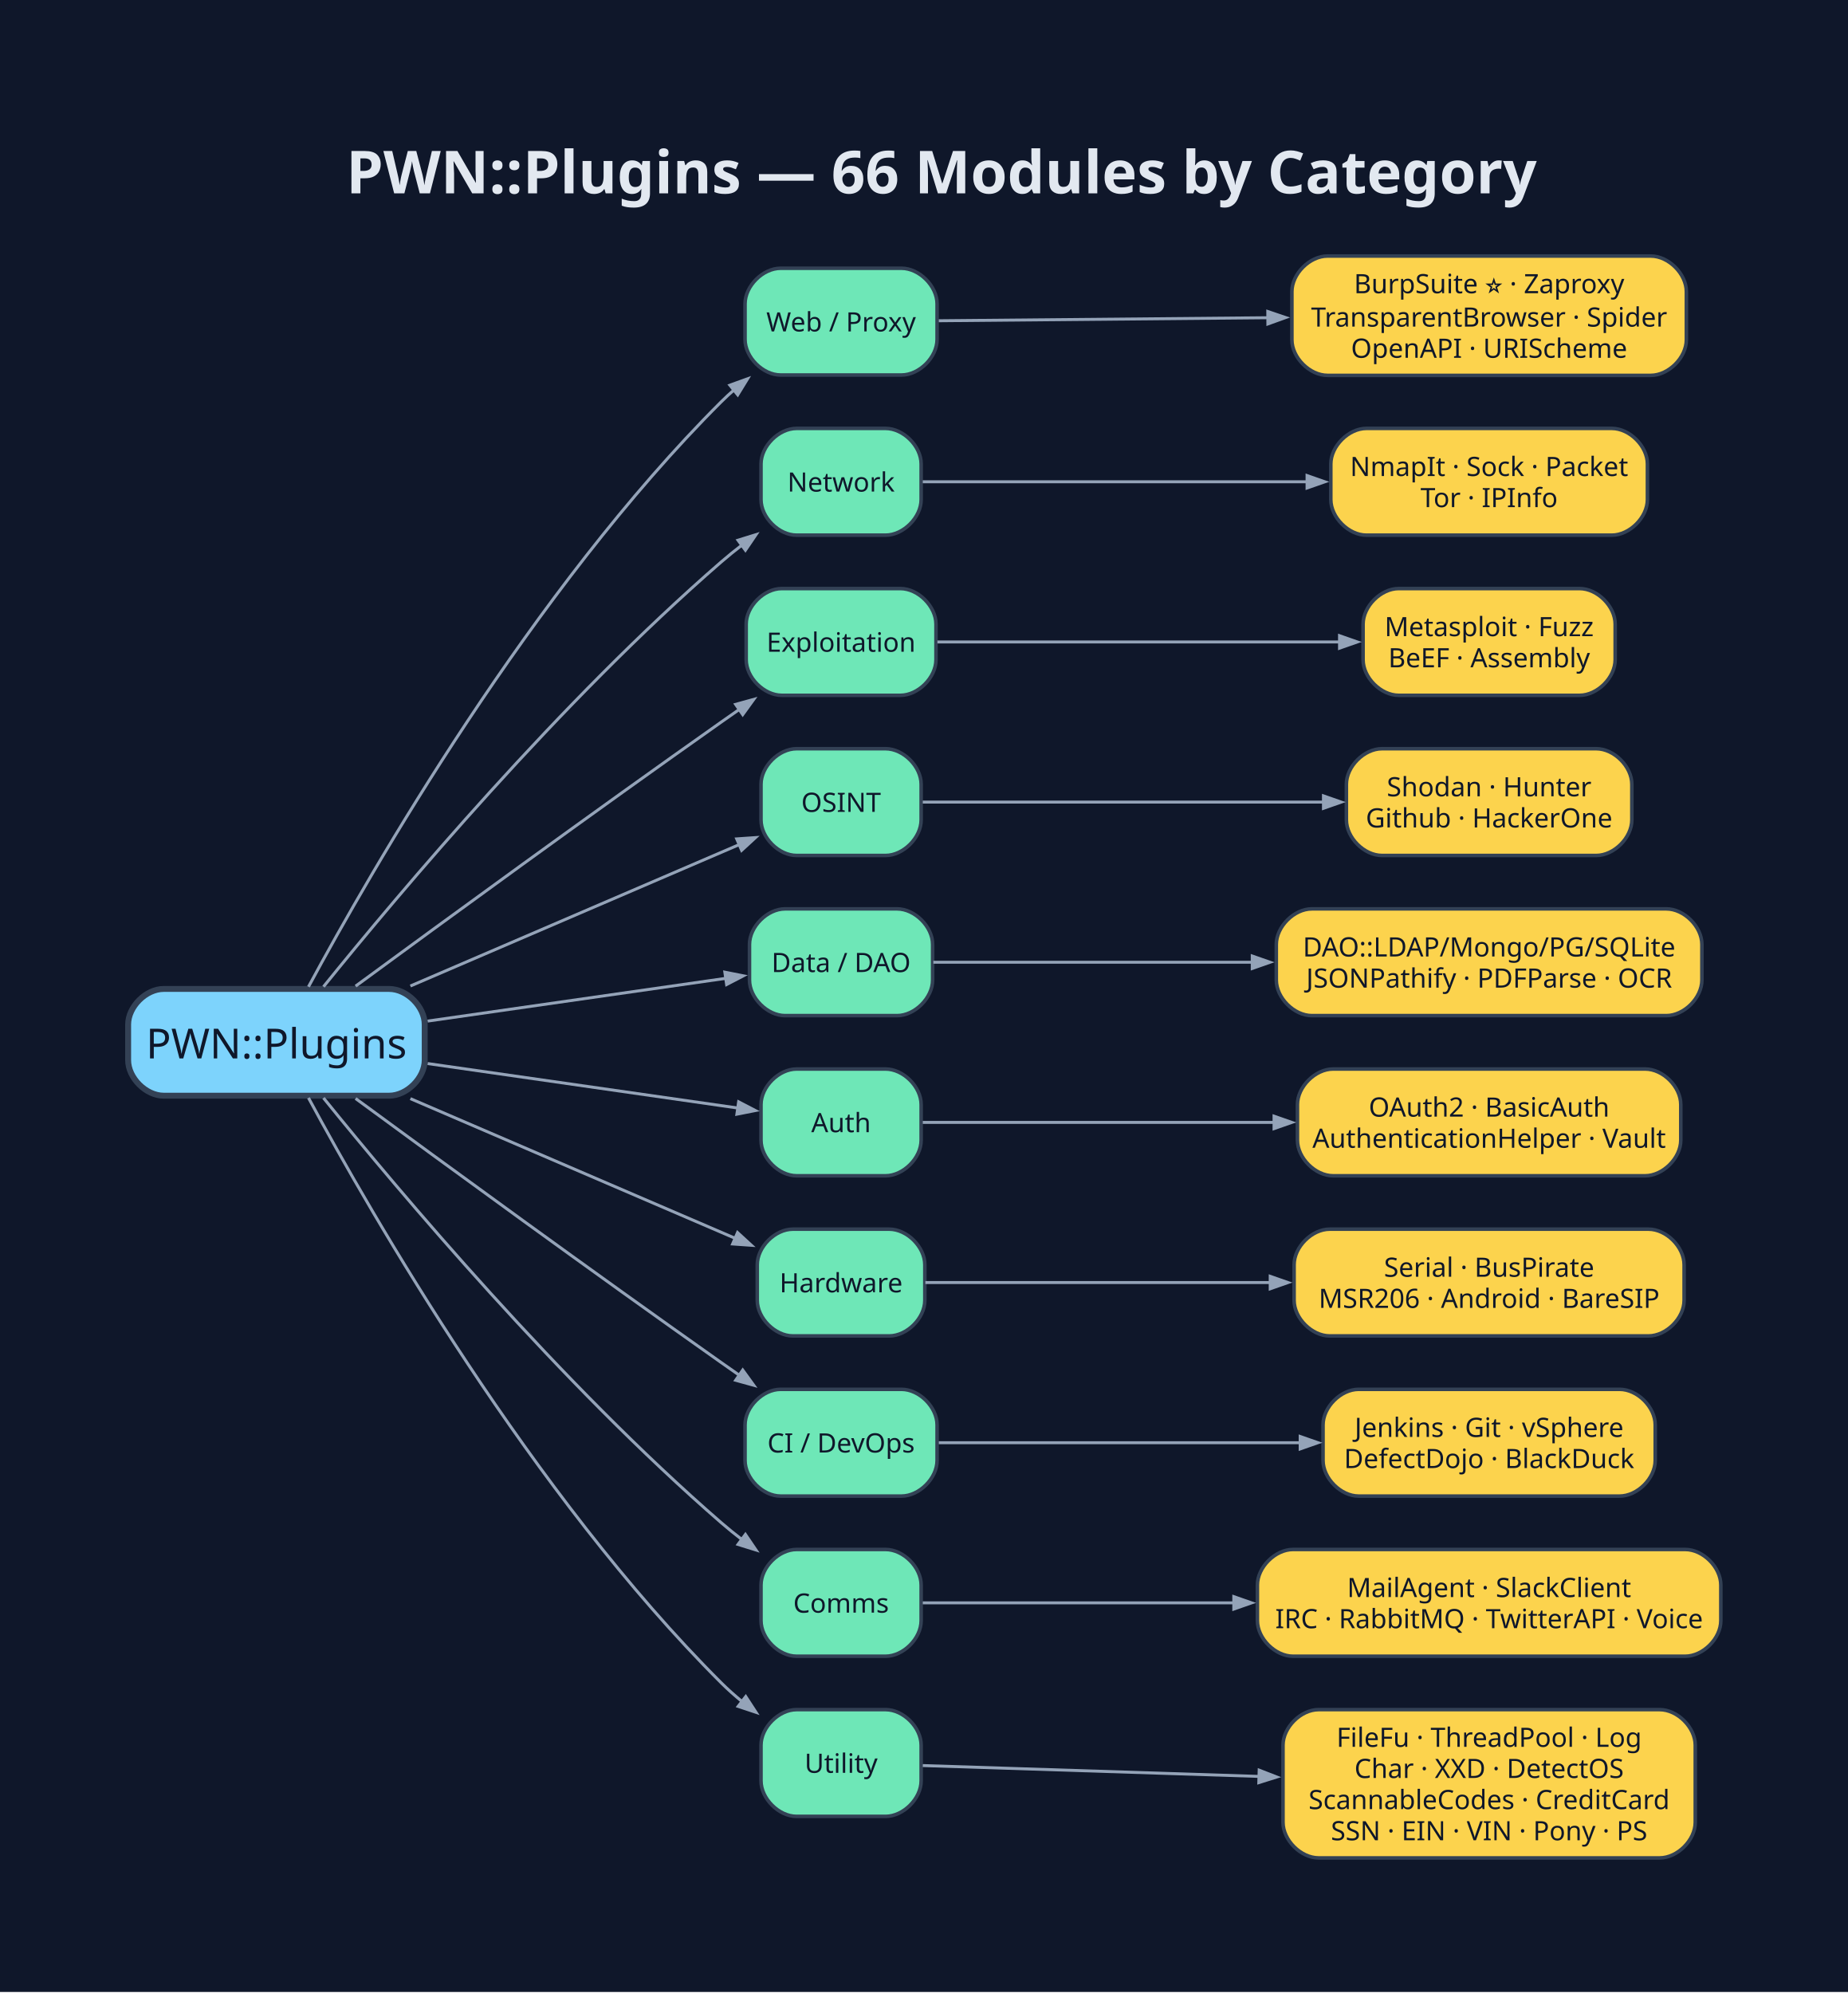
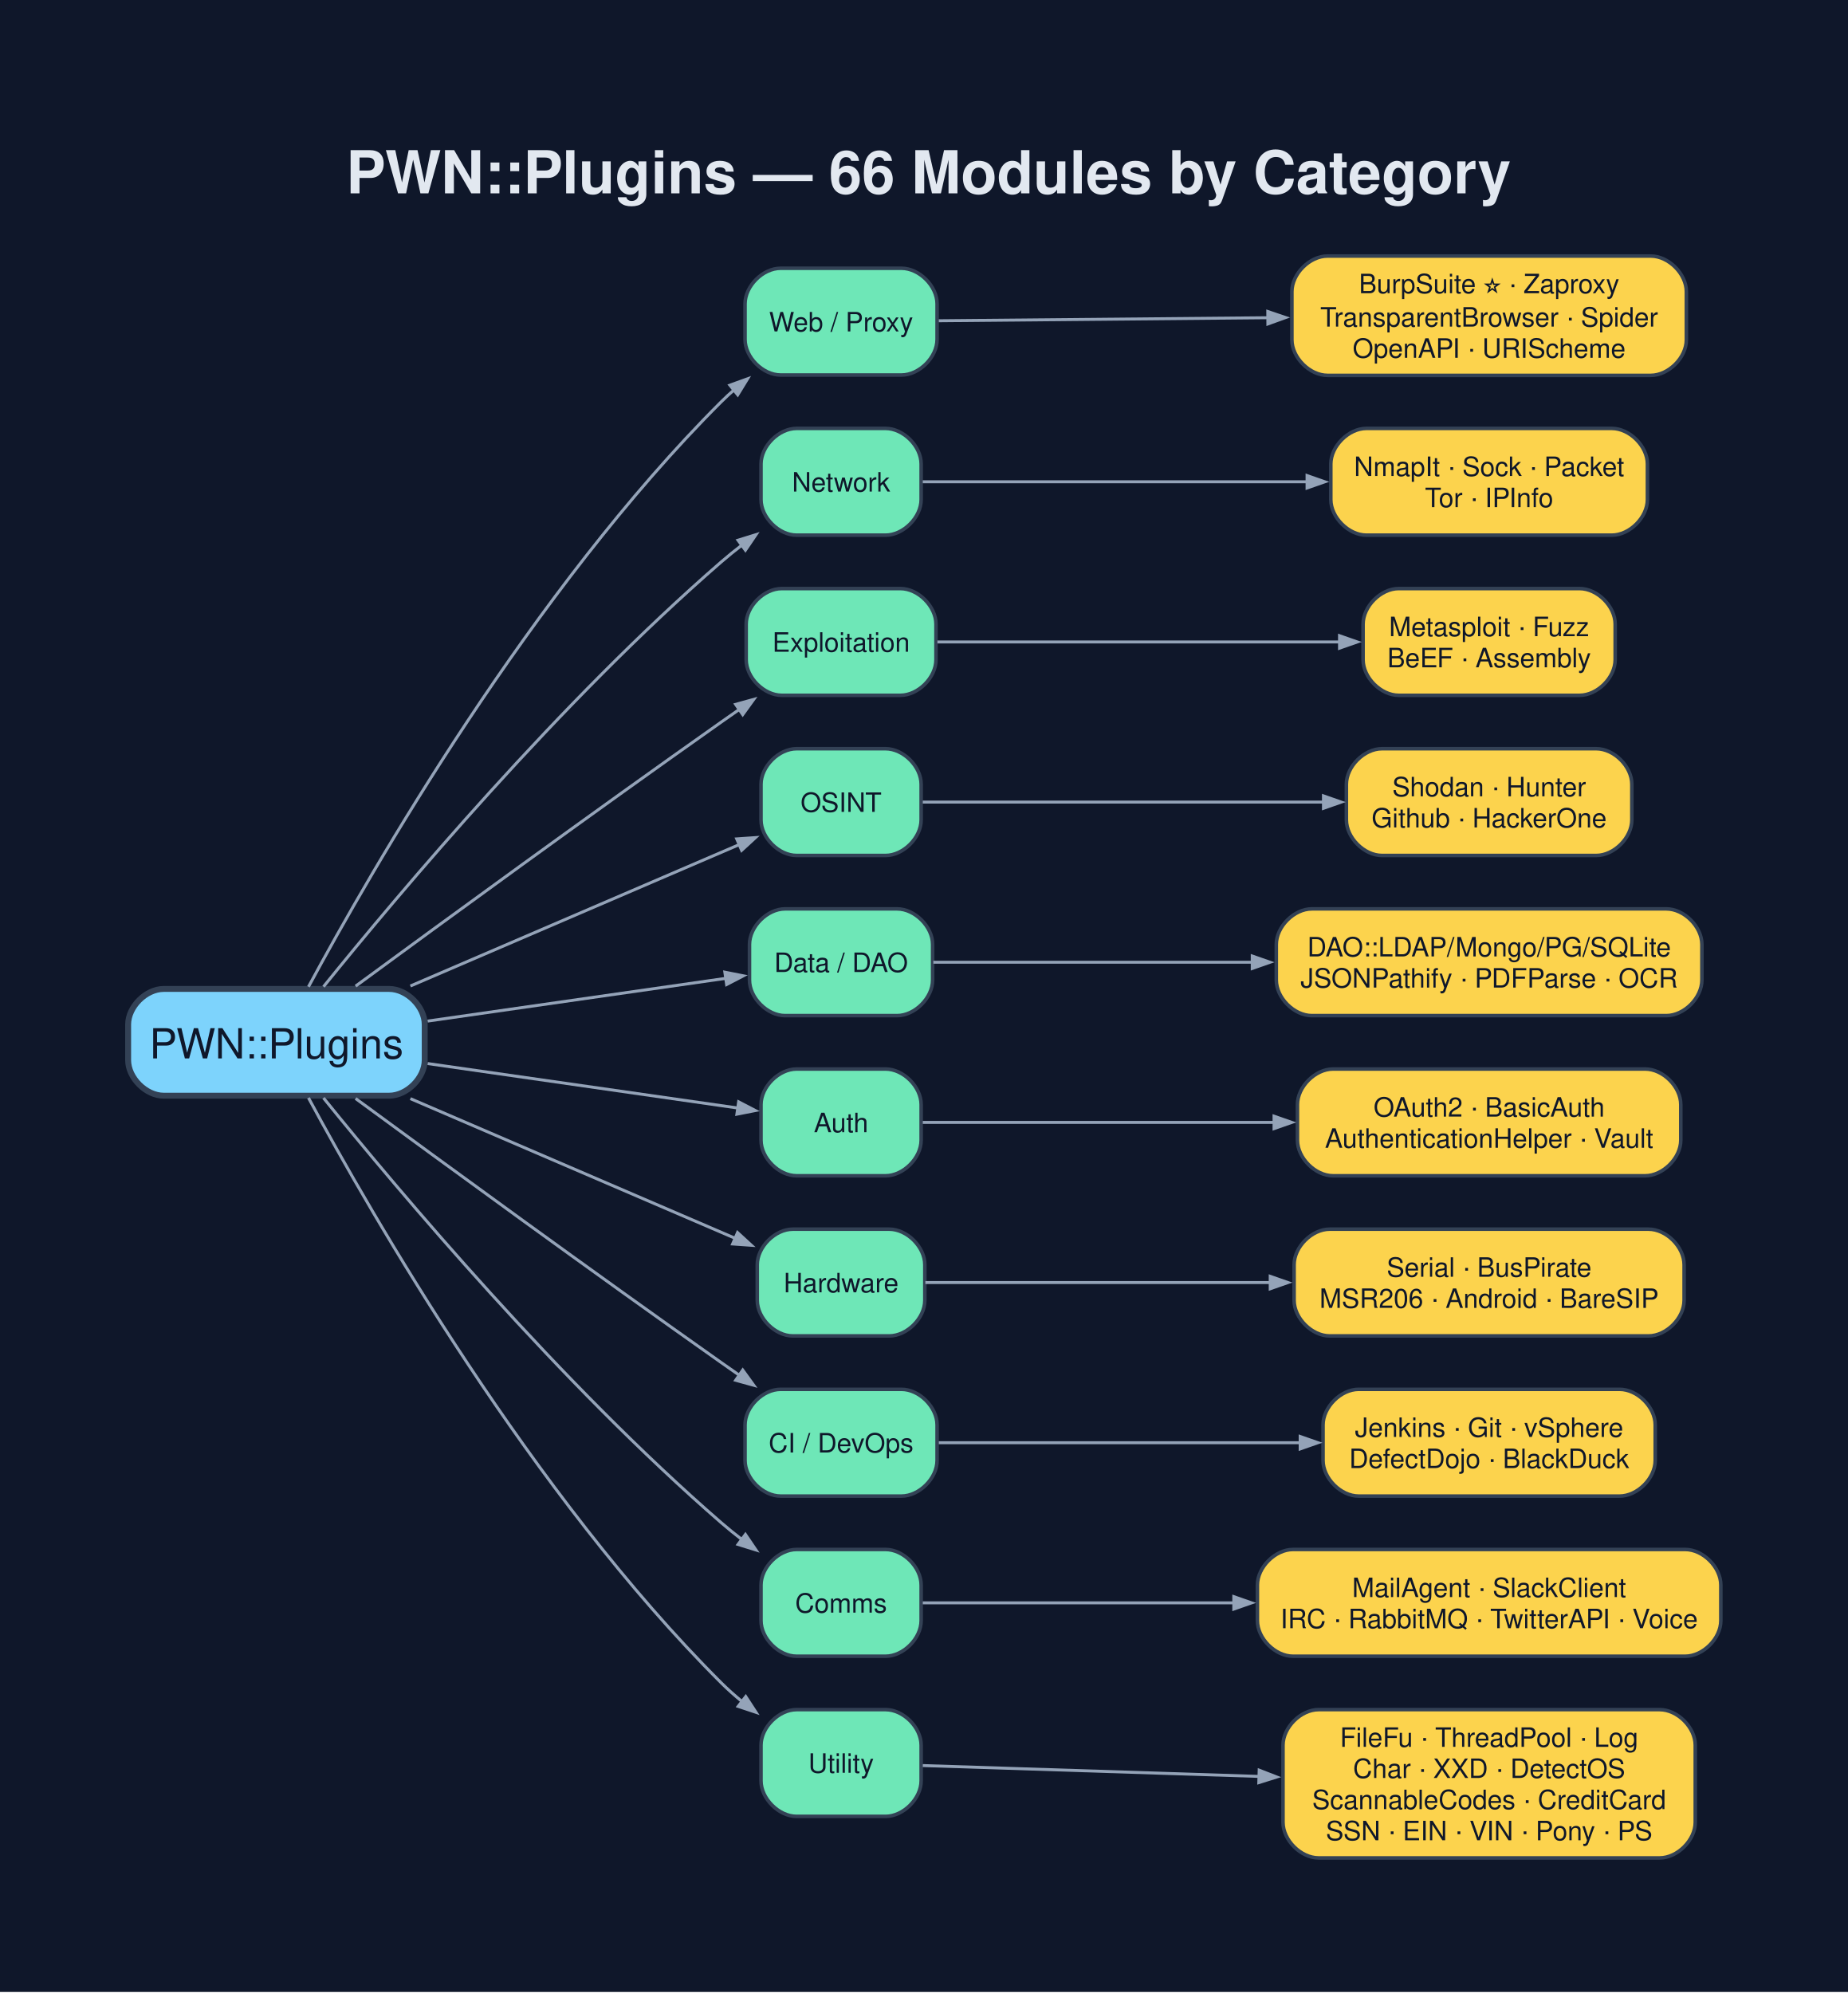
<svg xmlns="http://www.w3.org/2000/svg" width="623pt" height="672pt" viewBox="0.00 0.00 623.00 672.00">
  <g id="graph0" class="graph" transform="scale(1 1) rotate(0) translate(43.2 628.45)">
    <polygon fill="#0f172a" stroke="none" points="-43.2,43.2 -43.2,-628.45 580.2,-628.45 580.2,43.2 -43.2,43.2" />
-     <text xml:space="preserve" text-anchor="start" x="73.5" y="-563.25" font-family="sans-Serif" font-weight="bold" font-size="20.00" fill="#e2e8f0">PWN::Plugins — 66 Modules by Category</text>
+     <text xml:space="preserve" text-anchor="start" x="73.5" y="-563.25" font-family="Helvetica,sans-Serif" font-weight="bold" font-size="20.00" fill="#e2e8f0">PWN::Plugins — 66 Modules by Category</text>
    <g id="clust1" class="cluster">
</g>
    <g id="node1" class="node">
      <path fill="#7dd3fc" stroke="#334155" stroke-width="2" d="M88,-295C88,-295 12,-295 12,-295 6,-295 0,-289 0,-283 0,-283 0,-271 0,-271 0,-265 6,-259 12,-259 12,-259 88,-259 88,-259 94,-259 100,-265 100,-271 100,-271 100,-283 100,-283 100,-289 94,-295 88,-295" />
-       <text xml:space="preserve" text-anchor="middle" x="50" y="-271.57" font-family="sans-Serif" font-size="14.00" fill="#0f172a">PWN::Plugins</text>
+       <text xml:space="preserve" text-anchor="middle" x="50" y="-271.57" font-family="Helvetica,sans-Serif" font-size="14.00" fill="#0f172a">PWN::Plugins</text>
    </g>
    <g id="node2" class="node">
      <path fill="#6ee7b7" stroke="#334155" stroke-width="1.2" d="M260.75,-538C260.75,-538 220,-538 220,-538 214,-538 208,-532 208,-526 208,-526 208,-514 208,-514 208,-508 214,-502 220,-502 220,-502 260.75,-502 260.75,-502 266.75,-502 272.75,-508 272.75,-514 272.75,-514 272.75,-526 272.75,-526 272.75,-532 266.75,-538 260.75,-538" />
-       <text xml:space="preserve" text-anchor="middle" x="240.38" y="-516.7" font-family="sans-Serif" font-size="9.00" fill="#0f172a">Web / Proxy</text>
+       <text xml:space="preserve" text-anchor="middle" x="240.38" y="-516.7" font-family="Helvetica,sans-Serif" font-size="9.00" fill="#0f172a">Web / Proxy</text>
    </g>
    <g id="edge1" class="edge">
      <path fill="none" stroke="#94a3b8" d="M60.81,-295.73C82.2,-335.4 136.29,-429.47 200,-493 201.43,-494.43 202.95,-495.83 204.52,-497.19" />
      <polygon fill="#94a3b8" stroke="#94a3b8" points="202.88,-498.57 208.86,-500.73 205.53,-495.31 202.88,-498.57" />
    </g>
    <g id="node3" class="node">
      <path fill="#6ee7b7" stroke="#334155" stroke-width="1.2" d="M255.38,-484C255.38,-484 225.38,-484 225.38,-484 219.38,-484 213.38,-478 213.38,-472 213.38,-472 213.38,-460 213.38,-460 213.38,-454 219.38,-448 225.38,-448 225.38,-448 255.38,-448 255.38,-448 261.38,-448 267.38,-454 267.38,-460 267.38,-460 267.38,-472 267.38,-472 267.38,-478 261.38,-484 255.38,-484" />
-       <text xml:space="preserve" text-anchor="middle" x="240.38" y="-462.7" font-family="sans-Serif" font-size="9.00" fill="#0f172a">Network</text>
+       <text xml:space="preserve" text-anchor="middle" x="240.38" y="-462.7" font-family="Helvetica,sans-Serif" font-size="9.00" fill="#0f172a">Network</text>
    </g>
    <g id="edge2" class="edge">
      <path fill="none" stroke="#94a3b8" d="M65.87,-295.76C91.39,-327.33 146,-392.2 200,-439 202.25,-440.95 204.65,-442.89 207.11,-444.78" />
      <polygon fill="#94a3b8" stroke="#94a3b8" points="205.63,-446.3 211.7,-448.18 208.13,-442.92 205.63,-446.3" />
    </g>
    <g id="node4" class="node">
      <path fill="#6ee7b7" stroke="#334155" stroke-width="1.2" d="M260.38,-430C260.38,-430 220.38,-430 220.38,-430 214.38,-430 208.38,-424 208.38,-418 208.38,-418 208.38,-406 208.38,-406 208.38,-400 214.38,-394 220.38,-394 220.38,-394 260.38,-394 260.38,-394 266.38,-394 272.38,-400 272.38,-406 272.38,-406 272.38,-418 272.38,-418 272.38,-424 266.38,-430 260.38,-430" />
-       <text xml:space="preserve" text-anchor="middle" x="240.38" y="-408.7" font-family="sans-Serif" font-size="9.00" fill="#0f172a">Exploitation</text>
+       <text xml:space="preserve" text-anchor="middle" x="240.38" y="-408.7" font-family="Helvetica,sans-Serif" font-size="9.00" fill="#0f172a">Exploitation</text>
    </g>
    <g id="edge3" class="edge">
      <path fill="none" stroke="#94a3b8" d="M76.69,-295.94C106.27,-317.66 156.4,-354.25 200,-385 201.96,-386.39 203.99,-387.8 206.04,-389.23" />
      <polygon fill="#94a3b8" stroke="#94a3b8" points="204.83,-390.95 210.95,-392.64 207.22,-387.49 204.83,-390.95" />
    </g>
    <g id="node5" class="node">
      <path fill="#6ee7b7" stroke="#334155" stroke-width="1.2" d="M255.38,-376C255.38,-376 225.38,-376 225.38,-376 219.38,-376 213.38,-370 213.38,-364 213.38,-364 213.38,-352 213.38,-352 213.38,-346 219.38,-340 225.38,-340 225.38,-340 255.38,-340 255.38,-340 261.38,-340 267.38,-346 267.38,-352 267.38,-352 267.38,-364 267.38,-364 267.38,-370 261.38,-376 255.38,-376" />
-       <text xml:space="preserve" text-anchor="middle" x="240.38" y="-354.7" font-family="sans-Serif" font-size="9.00" fill="#0f172a">OSINT</text>
+       <text xml:space="preserve" text-anchor="middle" x="240.38" y="-354.7" font-family="Helvetica,sans-Serif" font-size="9.00" fill="#0f172a">OSINT</text>
    </g>
    <g id="edge4" class="edge">
      <path fill="none" stroke="#94a3b8" d="M95.17,-295.99C129.14,-310.6 175.33,-330.46 206.19,-343.73" />
      <polygon fill="#94a3b8" stroke="#94a3b8" points="205.19,-345.59 211.53,-346.03 206.85,-341.73 205.19,-345.59" />
    </g>
    <g id="node6" class="node">
      <path fill="#6ee7b7" stroke="#334155" stroke-width="1.2" d="M259.25,-322C259.25,-322 221.5,-322 221.5,-322 215.5,-322 209.5,-316 209.5,-310 209.5,-310 209.5,-298 209.5,-298 209.5,-292 215.5,-286 221.5,-286 221.5,-286 259.25,-286 259.25,-286 265.25,-286 271.25,-292 271.25,-298 271.25,-298 271.25,-310 271.25,-310 271.25,-316 265.25,-322 259.25,-322" />
-       <text xml:space="preserve" text-anchor="middle" x="240.38" y="-300.7" font-family="sans-Serif" font-size="9.00" fill="#0f172a">Data / DAO</text>
+       <text xml:space="preserve" text-anchor="middle" x="240.38" y="-300.7" font-family="Helvetica,sans-Serif" font-size="9.00" fill="#0f172a">Data / DAO</text>
    </g>
    <g id="edge5" class="edge">
      <path fill="none" stroke="#94a3b8" d="M100.99,-284.16C132.64,-288.7 172.9,-294.47 201.83,-298.62" />
      <polygon fill="#94a3b8" stroke="#94a3b8" points="201.19,-300.65 207.43,-299.42 201.79,-296.49 201.19,-300.65" />
    </g>
    <g id="node7" class="node">
      <path fill="#6ee7b7" stroke="#334155" stroke-width="1.2" d="M255.38,-268C255.38,-268 225.38,-268 225.38,-268 219.38,-268 213.38,-262 213.38,-256 213.38,-256 213.38,-244 213.38,-244 213.38,-238 219.38,-232 225.38,-232 225.38,-232 255.38,-232 255.38,-232 261.38,-232 267.38,-238 267.38,-244 267.38,-244 267.38,-256 267.38,-256 267.38,-262 261.38,-268 255.38,-268" />
-       <text xml:space="preserve" text-anchor="middle" x="240.38" y="-246.7" font-family="sans-Serif" font-size="9.00" fill="#0f172a">Auth</text>
+       <text xml:space="preserve" text-anchor="middle" x="240.38" y="-246.7" font-family="Helvetica,sans-Serif" font-size="9.00" fill="#0f172a">Auth</text>
    </g>
    <g id="edge6" class="edge">
      <path fill="none" stroke="#94a3b8" d="M100.99,-269.84C134.15,-265.08 176.76,-258.98 205.88,-254.8" />
      <polygon fill="#94a3b8" stroke="#94a3b8" points="205.84,-256.93 211.48,-254 205.25,-252.77 205.84,-256.93" />
    </g>
    <g id="node8" class="node">
      <path fill="#6ee7b7" stroke="#334155" stroke-width="1.2" d="M256.62,-214C256.62,-214 224.12,-214 224.12,-214 218.12,-214 212.12,-208 212.12,-202 212.12,-202 212.12,-190 212.12,-190 212.12,-184 218.12,-178 224.12,-178 224.12,-178 256.62,-178 256.62,-178 262.62,-178 268.62,-184 268.62,-190 268.62,-190 268.62,-202 268.62,-202 268.62,-208 262.62,-214 256.62,-214" />
-       <text xml:space="preserve" text-anchor="middle" x="240.38" y="-192.7" font-family="sans-Serif" font-size="9.00" fill="#0f172a">Hardware</text>
+       <text xml:space="preserve" text-anchor="middle" x="240.38" y="-192.7" font-family="Helvetica,sans-Serif" font-size="9.00" fill="#0f172a">Hardware</text>
    </g>
    <g id="edge7" class="edge">
      <path fill="none" stroke="#94a3b8" d="M95.17,-258.01C128.63,-243.62 173.96,-224.13 204.81,-210.86" />
      <polygon fill="#94a3b8" stroke="#94a3b8" points="205.47,-212.86 210.16,-208.56 203.81,-209.01 205.47,-212.86" />
    </g>
    <g id="node9" class="node">
      <path fill="#6ee7b7" stroke="#334155" stroke-width="1.2" d="M260.75,-160C260.75,-160 220,-160 220,-160 214,-160 208,-154 208,-148 208,-148 208,-136 208,-136 208,-130 214,-124 220,-124 220,-124 260.75,-124 260.75,-124 266.75,-124 272.75,-130 272.75,-136 272.75,-136 272.75,-148 272.75,-148 272.75,-154 266.75,-160 260.75,-160" />
-       <text xml:space="preserve" text-anchor="middle" x="240.38" y="-138.7" font-family="sans-Serif" font-size="9.00" fill="#0f172a">CI / DevOps</text>
+       <text xml:space="preserve" text-anchor="middle" x="240.38" y="-138.7" font-family="Helvetica,sans-Serif" font-size="9.00" fill="#0f172a">CI / DevOps</text>
    </g>
    <g id="edge8" class="edge">
      <path fill="none" stroke="#94a3b8" d="M76.69,-258.06C106.27,-236.34 156.4,-199.75 200,-169 201.96,-167.61 203.99,-166.2 206.04,-164.77" />
      <polygon fill="#94a3b8" stroke="#94a3b8" points="207.22,-166.51 210.95,-161.36 204.83,-163.05 207.22,-166.51" />
    </g>
    <g id="node10" class="node">
      <path fill="#6ee7b7" stroke="#334155" stroke-width="1.2" d="M255.38,-106C255.38,-106 225.38,-106 225.38,-106 219.38,-106 213.38,-100 213.38,-94 213.38,-94 213.38,-82 213.38,-82 213.38,-76 219.38,-70 225.38,-70 225.38,-70 255.38,-70 255.38,-70 261.38,-70 267.38,-76 267.38,-82 267.38,-82 267.38,-94 267.38,-94 267.38,-100 261.38,-106 255.38,-106" />
-       <text xml:space="preserve" text-anchor="middle" x="240.38" y="-84.7" font-family="sans-Serif" font-size="9.00" fill="#0f172a">Comms</text>
+       <text xml:space="preserve" text-anchor="middle" x="240.38" y="-84.7" font-family="Helvetica,sans-Serif" font-size="9.00" fill="#0f172a">Comms</text>
    </g>
    <g id="edge9" class="edge">
      <path fill="none" stroke="#94a3b8" d="M65.87,-258.24C91.39,-226.67 146,-161.8 200,-115 202.25,-113.05 204.65,-111.11 207.11,-109.22" />
      <polygon fill="#94a3b8" stroke="#94a3b8" points="208.13,-111.08 211.7,-105.82 205.63,-107.7 208.13,-111.08" />
    </g>
    <g id="node11" class="node">
      <path fill="#6ee7b7" stroke="#334155" stroke-width="1.2" d="M255.38,-52C255.38,-52 225.38,-52 225.38,-52 219.38,-52 213.38,-46 213.38,-40 213.38,-40 213.38,-28 213.38,-28 213.38,-22 219.38,-16 225.38,-16 225.38,-16 255.38,-16 255.38,-16 261.38,-16 267.38,-22 267.38,-28 267.38,-28 267.38,-40 267.38,-40 267.38,-46 261.38,-52 255.38,-52" />
-       <text xml:space="preserve" text-anchor="middle" x="240.38" y="-30.7" font-family="sans-Serif" font-size="9.00" fill="#0f172a">Utility</text>
+       <text xml:space="preserve" text-anchor="middle" x="240.38" y="-30.7" font-family="Helvetica,sans-Serif" font-size="9.00" fill="#0f172a">Utility</text>
    </g>
    <g id="edge10" class="edge">
      <path fill="none" stroke="#94a3b8" d="M60.81,-258.27C82.2,-218.6 136.29,-124.53 200,-61 202.18,-58.83 204.55,-56.72 207.02,-54.7" />
      <polygon fill="#94a3b8" stroke="#94a3b8" points="208.24,-56.41 211.71,-51.08 205.67,-53.09 208.24,-56.41" />
    </g>
    <g id="node12" class="node">
      <path fill="#fcd34d" stroke="#334155" stroke-width="1.2" d="M513.38,-542.12C513.38,-542.12 404.38,-542.12 404.38,-542.12 398.38,-542.12 392.38,-536.12 392.38,-530.12 392.38,-530.12 392.38,-513.88 392.38,-513.88 392.38,-507.88 398.38,-501.88 404.38,-501.88 404.38,-501.88 513.38,-501.88 513.38,-501.88 519.38,-501.88 525.38,-507.88 525.38,-513.88 525.38,-513.88 525.38,-530.12 525.38,-530.12 525.38,-536.12 519.38,-542.12 513.38,-542.12" />
-       <text xml:space="preserve" text-anchor="middle" x="458.88" y="-529.58" font-family="sans-Serif" font-size="9.00" fill="#0f172a">BurpSuite ⭐ · Zaproxy</text>
-       <text xml:space="preserve" text-anchor="middle" x="458.88" y="-518.33" font-family="sans-Serif" font-size="9.00" fill="#0f172a">TransparentBrowser · Spider</text>
-       <text xml:space="preserve" text-anchor="middle" x="458.88" y="-507.82" font-family="sans-Serif" font-size="9.00" fill="#0f172a">OpenAPI · URIScheme</text>
+       <text xml:space="preserve" text-anchor="middle" x="458.88" y="-529.58" font-family="Helvetica,sans-Serif" font-size="9.00" fill="#0f172a">BurpSuite ⭐ · Zaproxy</text>
+       <text xml:space="preserve" text-anchor="middle" x="458.88" y="-518.33" font-family="Helvetica,sans-Serif" font-size="9.00" fill="#0f172a">TransparentBrowser · Spider</text>
+       <text xml:space="preserve" text-anchor="middle" x="458.88" y="-507.82" font-family="Helvetica,sans-Serif" font-size="9.00" fill="#0f172a">OpenAPI · URIScheme</text>
    </g>
    <g id="edge11" class="edge">
      <path fill="none" stroke="#94a3b8" d="M273.32,-520.3C302.43,-520.56 346.52,-520.97 384.31,-521.32" />
      <polygon fill="#94a3b8" stroke="#94a3b8" points="384.25,-523.42 390.26,-521.38 384.28,-519.22 384.25,-523.42" />
    </g>
    <g id="node13" class="node">
      <path fill="#fcd34d" stroke="#334155" stroke-width="1.2" d="M500.25,-484C500.25,-484 417.5,-484 417.5,-484 411.5,-484 405.5,-478 405.5,-472 405.5,-472 405.5,-460 405.5,-460 405.5,-454 411.5,-448 417.5,-448 417.5,-448 500.25,-448 500.25,-448 506.25,-448 512.25,-454 512.25,-460 512.25,-460 512.25,-472 512.25,-472 512.25,-478 506.25,-484 500.25,-484" />
-       <text xml:space="preserve" text-anchor="middle" x="458.88" y="-467.95" font-family="sans-Serif" font-size="9.00" fill="#0f172a">NmapIt · Sock · Packet</text>
-       <text xml:space="preserve" text-anchor="middle" x="458.88" y="-457.45" font-family="sans-Serif" font-size="9.00" fill="#0f172a">Tor · IPInfo</text>
+       <text xml:space="preserve" text-anchor="middle" x="458.88" y="-467.95" font-family="Helvetica,sans-Serif" font-size="9.00" fill="#0f172a">NmapIt · Sock · Packet</text>
+       <text xml:space="preserve" text-anchor="middle" x="458.88" y="-457.45" font-family="Helvetica,sans-Serif" font-size="9.00" fill="#0f172a">Tor · IPInfo</text>
    </g>
    <g id="edge12" class="edge">
      <path fill="none" stroke="#94a3b8" d="M267.92,-466C300.05,-466 355.14,-466 397.74,-466" />
      <polygon fill="#94a3b8" stroke="#94a3b8" points="397.49,-468.1 403.49,-466 397.49,-463.9 397.49,-468.1" />
    </g>
    <g id="node14" class="node">
      <path fill="#fcd34d" stroke="#334155" stroke-width="1.2" d="M489.38,-430C489.38,-430 428.38,-430 428.38,-430 422.38,-430 416.38,-424 416.38,-418 416.38,-418 416.38,-406 416.38,-406 416.38,-400 422.38,-394 428.38,-394 428.38,-394 489.38,-394 489.38,-394 495.38,-394 501.38,-400 501.38,-406 501.38,-406 501.38,-418 501.38,-418 501.38,-424 495.38,-430 489.38,-430" />
-       <text xml:space="preserve" text-anchor="middle" x="458.88" y="-413.95" font-family="sans-Serif" font-size="9.00" fill="#0f172a">Metasploit · Fuzz</text>
-       <text xml:space="preserve" text-anchor="middle" x="458.88" y="-403.45" font-family="sans-Serif" font-size="9.00" fill="#0f172a">BeEF · Assembly</text>
+       <text xml:space="preserve" text-anchor="middle" x="458.88" y="-413.95" font-family="Helvetica,sans-Serif" font-size="9.00" fill="#0f172a">Metasploit · Fuzz</text>
+       <text xml:space="preserve" text-anchor="middle" x="458.88" y="-403.45" font-family="Helvetica,sans-Serif" font-size="9.00" fill="#0f172a">BeEF · Assembly</text>
    </g>
    <g id="edge13" class="edge">
      <path fill="none" stroke="#94a3b8" d="M272.86,-412C308.48,-412 366.96,-412 408.63,-412" />
      <polygon fill="#94a3b8" stroke="#94a3b8" points="408.44,-414.1 414.44,-412 408.44,-409.9 408.44,-414.1" />
    </g>
    <g id="node15" class="node">
      <path fill="#fcd34d" stroke="#334155" stroke-width="1.2" d="M495,-376C495,-376 422.75,-376 422.75,-376 416.75,-376 410.75,-370 410.75,-364 410.75,-364 410.75,-352 410.75,-352 410.75,-346 416.75,-340 422.75,-340 422.75,-340 495,-340 495,-340 501,-340 507,-346 507,-352 507,-352 507,-364 507,-364 507,-370 501,-376 495,-376" />
-       <text xml:space="preserve" text-anchor="middle" x="458.88" y="-359.95" font-family="sans-Serif" font-size="9.00" fill="#0f172a">Shodan · Hunter</text>
-       <text xml:space="preserve" text-anchor="middle" x="458.88" y="-349.45" font-family="sans-Serif" font-size="9.00" fill="#0f172a">Github · HackerOne</text>
+       <text xml:space="preserve" text-anchor="middle" x="458.88" y="-359.95" font-family="Helvetica,sans-Serif" font-size="9.00" fill="#0f172a">Shodan · Hunter</text>
+       <text xml:space="preserve" text-anchor="middle" x="458.88" y="-349.45" font-family="Helvetica,sans-Serif" font-size="9.00" fill="#0f172a">Github · HackerOne</text>
    </g>
    <g id="edge14" class="edge">
      <path fill="none" stroke="#94a3b8" d="M267.92,-358C301.44,-358 359.94,-358 403.19,-358" />
      <polygon fill="#94a3b8" stroke="#94a3b8" points="403.02,-360.1 409.02,-358 403.02,-355.9 403.02,-360.1" />
    </g>
    <g id="node16" class="node">
      <path fill="#fcd34d" stroke="#334155" stroke-width="1.2" d="M518.62,-322C518.62,-322 399.12,-322 399.12,-322 393.12,-322 387.12,-316 387.12,-310 387.12,-310 387.12,-298 387.12,-298 387.12,-292 393.12,-286 399.12,-286 399.12,-286 518.62,-286 518.62,-286 524.62,-286 530.62,-292 530.62,-298 530.62,-298 530.62,-310 530.62,-310 530.62,-316 524.62,-322 518.62,-322" />
-       <text xml:space="preserve" text-anchor="middle" x="458.88" y="-305.95" font-family="sans-Serif" font-size="9.00" fill="#0f172a">DAO::LDAP/Mongo/PG/SQLite</text>
-       <text xml:space="preserve" text-anchor="middle" x="458.88" y="-295.45" font-family="sans-Serif" font-size="9.00" fill="#0f172a">JSONPathify · PDFParse · OCR</text>
+       <text xml:space="preserve" text-anchor="middle" x="458.88" y="-305.95" font-family="Helvetica,sans-Serif" font-size="9.00" fill="#0f172a">DAO::LDAP/Mongo/PG/SQLite</text>
+       <text xml:space="preserve" text-anchor="middle" x="458.88" y="-295.45" font-family="Helvetica,sans-Serif" font-size="9.00" fill="#0f172a">JSONPathify · PDFParse · OCR</text>
    </g>
    <g id="edge15" class="edge">
      <path fill="none" stroke="#94a3b8" d="M271.48,-304C299.25,-304 341.73,-304 379.12,-304" />
      <polygon fill="#94a3b8" stroke="#94a3b8" points="379.01,-306.1 385.01,-304 379.01,-301.9 379.01,-306.1" />
    </g>
    <g id="node17" class="node">
      <path fill="#fcd34d" stroke="#334155" stroke-width="1.2" d="M511.5,-268C511.5,-268 406.25,-268 406.25,-268 400.25,-268 394.25,-262 394.25,-256 394.25,-256 394.25,-244 394.25,-244 394.25,-238 400.25,-232 406.25,-232 406.25,-232 511.5,-232 511.5,-232 517.5,-232 523.5,-238 523.5,-244 523.5,-244 523.5,-256 523.5,-256 523.5,-262 517.5,-268 511.5,-268" />
-       <text xml:space="preserve" text-anchor="middle" x="458.88" y="-251.95" font-family="sans-Serif" font-size="9.00" fill="#0f172a">OAuth2 · BasicAuth</text>
-       <text xml:space="preserve" text-anchor="middle" x="458.88" y="-241.45" font-family="sans-Serif" font-size="9.00" fill="#0f172a">AuthenticationHelper · Vault</text>
+       <text xml:space="preserve" text-anchor="middle" x="458.88" y="-251.95" font-family="Helvetica,sans-Serif" font-size="9.00" fill="#0f172a">OAuth2 · BasicAuth</text>
+       <text xml:space="preserve" text-anchor="middle" x="458.88" y="-241.45" font-family="Helvetica,sans-Serif" font-size="9.00" fill="#0f172a">AuthenticationHelper · Vault</text>
    </g>
    <g id="edge16" class="edge">
      <path fill="none" stroke="#94a3b8" d="M267.92,-250C297.26,-250 345.74,-250 386.38,-250" />
      <polygon fill="#94a3b8" stroke="#94a3b8" points="386.36,-252.1 392.36,-250 386.36,-247.9 386.36,-252.1" />
    </g>
    <g id="node18" class="node">
      <path fill="#fcd34d" stroke="#334155" stroke-width="1.2" d="M512.62,-214C512.62,-214 405.12,-214 405.12,-214 399.12,-214 393.12,-208 393.12,-202 393.12,-202 393.12,-190 393.12,-190 393.12,-184 399.12,-178 405.12,-178 405.12,-178 512.62,-178 512.62,-178 518.62,-178 524.62,-184 524.62,-190 524.62,-190 524.62,-202 524.62,-202 524.62,-208 518.62,-214 512.62,-214" />
-       <text xml:space="preserve" text-anchor="middle" x="458.88" y="-197.95" font-family="sans-Serif" font-size="9.00" fill="#0f172a">Serial · BusPirate</text>
-       <text xml:space="preserve" text-anchor="middle" x="458.88" y="-187.45" font-family="sans-Serif" font-size="9.00" fill="#0f172a">MSR206 · Android · BareSIP</text>
+       <text xml:space="preserve" text-anchor="middle" x="458.88" y="-197.95" font-family="Helvetica,sans-Serif" font-size="9.00" fill="#0f172a">Serial · BusPirate</text>
+       <text xml:space="preserve" text-anchor="middle" x="458.88" y="-187.45" font-family="Helvetica,sans-Serif" font-size="9.00" fill="#0f172a">MSR206 · Android · BareSIP</text>
    </g>
    <g id="edge17" class="edge">
      <path fill="none" stroke="#94a3b8" d="M268.79,-196C297.93,-196 345.22,-196 385.21,-196" />
      <polygon fill="#94a3b8" stroke="#94a3b8" points="385.07,-198.1 391.07,-196 385.07,-193.9 385.07,-198.1" />
    </g>
    <g id="node19" class="node">
      <path fill="#fcd34d" stroke="#334155" stroke-width="1.2" d="M502.88,-160C502.88,-160 414.88,-160 414.88,-160 408.88,-160 402.88,-154 402.88,-148 402.88,-148 402.88,-136 402.88,-136 402.88,-130 408.88,-124 414.88,-124 414.88,-124 502.88,-124 502.88,-124 508.88,-124 514.88,-130 514.88,-136 514.88,-136 514.88,-148 514.88,-148 514.88,-154 508.88,-160 502.88,-160" />
-       <text xml:space="preserve" text-anchor="middle" x="458.88" y="-143.95" font-family="sans-Serif" font-size="9.00" fill="#0f172a">Jenkins · Git · vSphere</text>
-       <text xml:space="preserve" text-anchor="middle" x="458.88" y="-133.45" font-family="sans-Serif" font-size="9.00" fill="#0f172a">DefectDojo · BlackDuck</text>
+       <text xml:space="preserve" text-anchor="middle" x="458.88" y="-143.95" font-family="Helvetica,sans-Serif" font-size="9.00" fill="#0f172a">Jenkins · Git · vSphere</text>
+       <text xml:space="preserve" text-anchor="middle" x="458.88" y="-133.45" font-family="Helvetica,sans-Serif" font-size="9.00" fill="#0f172a">DefectDojo · BlackDuck</text>
    </g>
    <g id="edge18" class="edge">
      <path fill="none" stroke="#94a3b8" d="M273.32,-142C305.32,-142 355.42,-142 395.36,-142" />
      <polygon fill="#94a3b8" stroke="#94a3b8" points="395.17,-144.1 401.17,-142 395.17,-139.9 395.17,-144.1" />
    </g>
    <g id="node20" class="node">
      <path fill="#fcd34d" stroke="#334155" stroke-width="1.2" d="M525,-106C525,-106 392.75,-106 392.75,-106 386.75,-106 380.75,-100 380.75,-94 380.75,-94 380.75,-82 380.75,-82 380.75,-76 386.75,-70 392.75,-70 392.75,-70 525,-70 525,-70 531,-70 537,-76 537,-82 537,-82 537,-94 537,-94 537,-100 531,-106 525,-106" />
-       <text xml:space="preserve" text-anchor="middle" x="458.88" y="-89.95" font-family="sans-Serif" font-size="9.00" fill="#0f172a">MailAgent · SlackClient</text>
-       <text xml:space="preserve" text-anchor="middle" x="458.88" y="-79.45" font-family="sans-Serif" font-size="9.00" fill="#0f172a">IRC · RabbitMQ · TwitterAPI · Voice</text>
+       <text xml:space="preserve" text-anchor="middle" x="458.88" y="-89.95" font-family="Helvetica,sans-Serif" font-size="9.00" fill="#0f172a">MailAgent · SlackClient</text>
+       <text xml:space="preserve" text-anchor="middle" x="458.88" y="-79.45" font-family="Helvetica,sans-Serif" font-size="9.00" fill="#0f172a">IRC · RabbitMQ · TwitterAPI · Voice</text>
    </g>
    <g id="edge19" class="edge">
      <path fill="none" stroke="#94a3b8" d="M267.92,-88C294.07,-88 335.42,-88 372.87,-88" />
      <polygon fill="#94a3b8" stroke="#94a3b8" points="372.79,-90.1 378.79,-88 372.79,-85.9 372.79,-90.1" />
    </g>
    <g id="node21" class="node">
      <path fill="#fcd34d" stroke="#334155" stroke-width="1.2" d="M516.38,-52C516.38,-52 401.38,-52 401.38,-52 395.38,-52 389.38,-46 389.38,-40 389.38,-40 389.38,-14 389.38,-14 389.38,-8 395.38,-2 401.38,-2 401.38,-2 516.38,-2 516.38,-2 522.38,-2 528.38,-8 528.38,-14 528.38,-14 528.38,-40 528.38,-40 528.38,-46 522.38,-52 516.38,-52" />
-       <text xml:space="preserve" text-anchor="middle" x="458.88" y="-39.45" font-family="sans-Serif" font-size="9.00" fill="#0f172a">FileFu · ThreadPool · Log</text>
-       <text xml:space="preserve" text-anchor="middle" x="458.88" y="-28.95" font-family="sans-Serif" font-size="9.00" fill="#0f172a">Char · XXD · DetectOS</text>
-       <text xml:space="preserve" text-anchor="middle" x="458.88" y="-18.45" font-family="sans-Serif" font-size="9.00" fill="#0f172a">ScannableCodes · CreditCard</text>
-       <text xml:space="preserve" text-anchor="middle" x="458.88" y="-7.95" font-family="sans-Serif" font-size="9.00" fill="#0f172a">SSN · EIN · VIN · Pony · PS</text>
+       <text xml:space="preserve" text-anchor="middle" x="458.88" y="-39.45" font-family="Helvetica,sans-Serif" font-size="9.00" fill="#0f172a">FileFu · ThreadPool · Log</text>
+       <text xml:space="preserve" text-anchor="middle" x="458.88" y="-28.95" font-family="Helvetica,sans-Serif" font-size="9.00" fill="#0f172a">Char · XXD · DetectOS</text>
+       <text xml:space="preserve" text-anchor="middle" x="458.88" y="-18.45" font-family="Helvetica,sans-Serif" font-size="9.00" fill="#0f172a">ScannableCodes · CreditCard</text>
+       <text xml:space="preserve" text-anchor="middle" x="458.88" y="-7.95" font-family="Helvetica,sans-Serif" font-size="9.00" fill="#0f172a">SSN · EIN · VIN · Pony · PS</text>
    </g>
    <g id="edge20" class="edge">
      <path fill="none" stroke="#94a3b8" d="M267.92,-33.14C296.09,-32.23 341.91,-30.75 381.48,-29.47" />
      <polygon fill="#94a3b8" stroke="#94a3b8" points="381.35,-31.58 387.28,-29.28 381.22,-27.38 381.35,-31.58" />
    </g>
  </g>
</svg>
